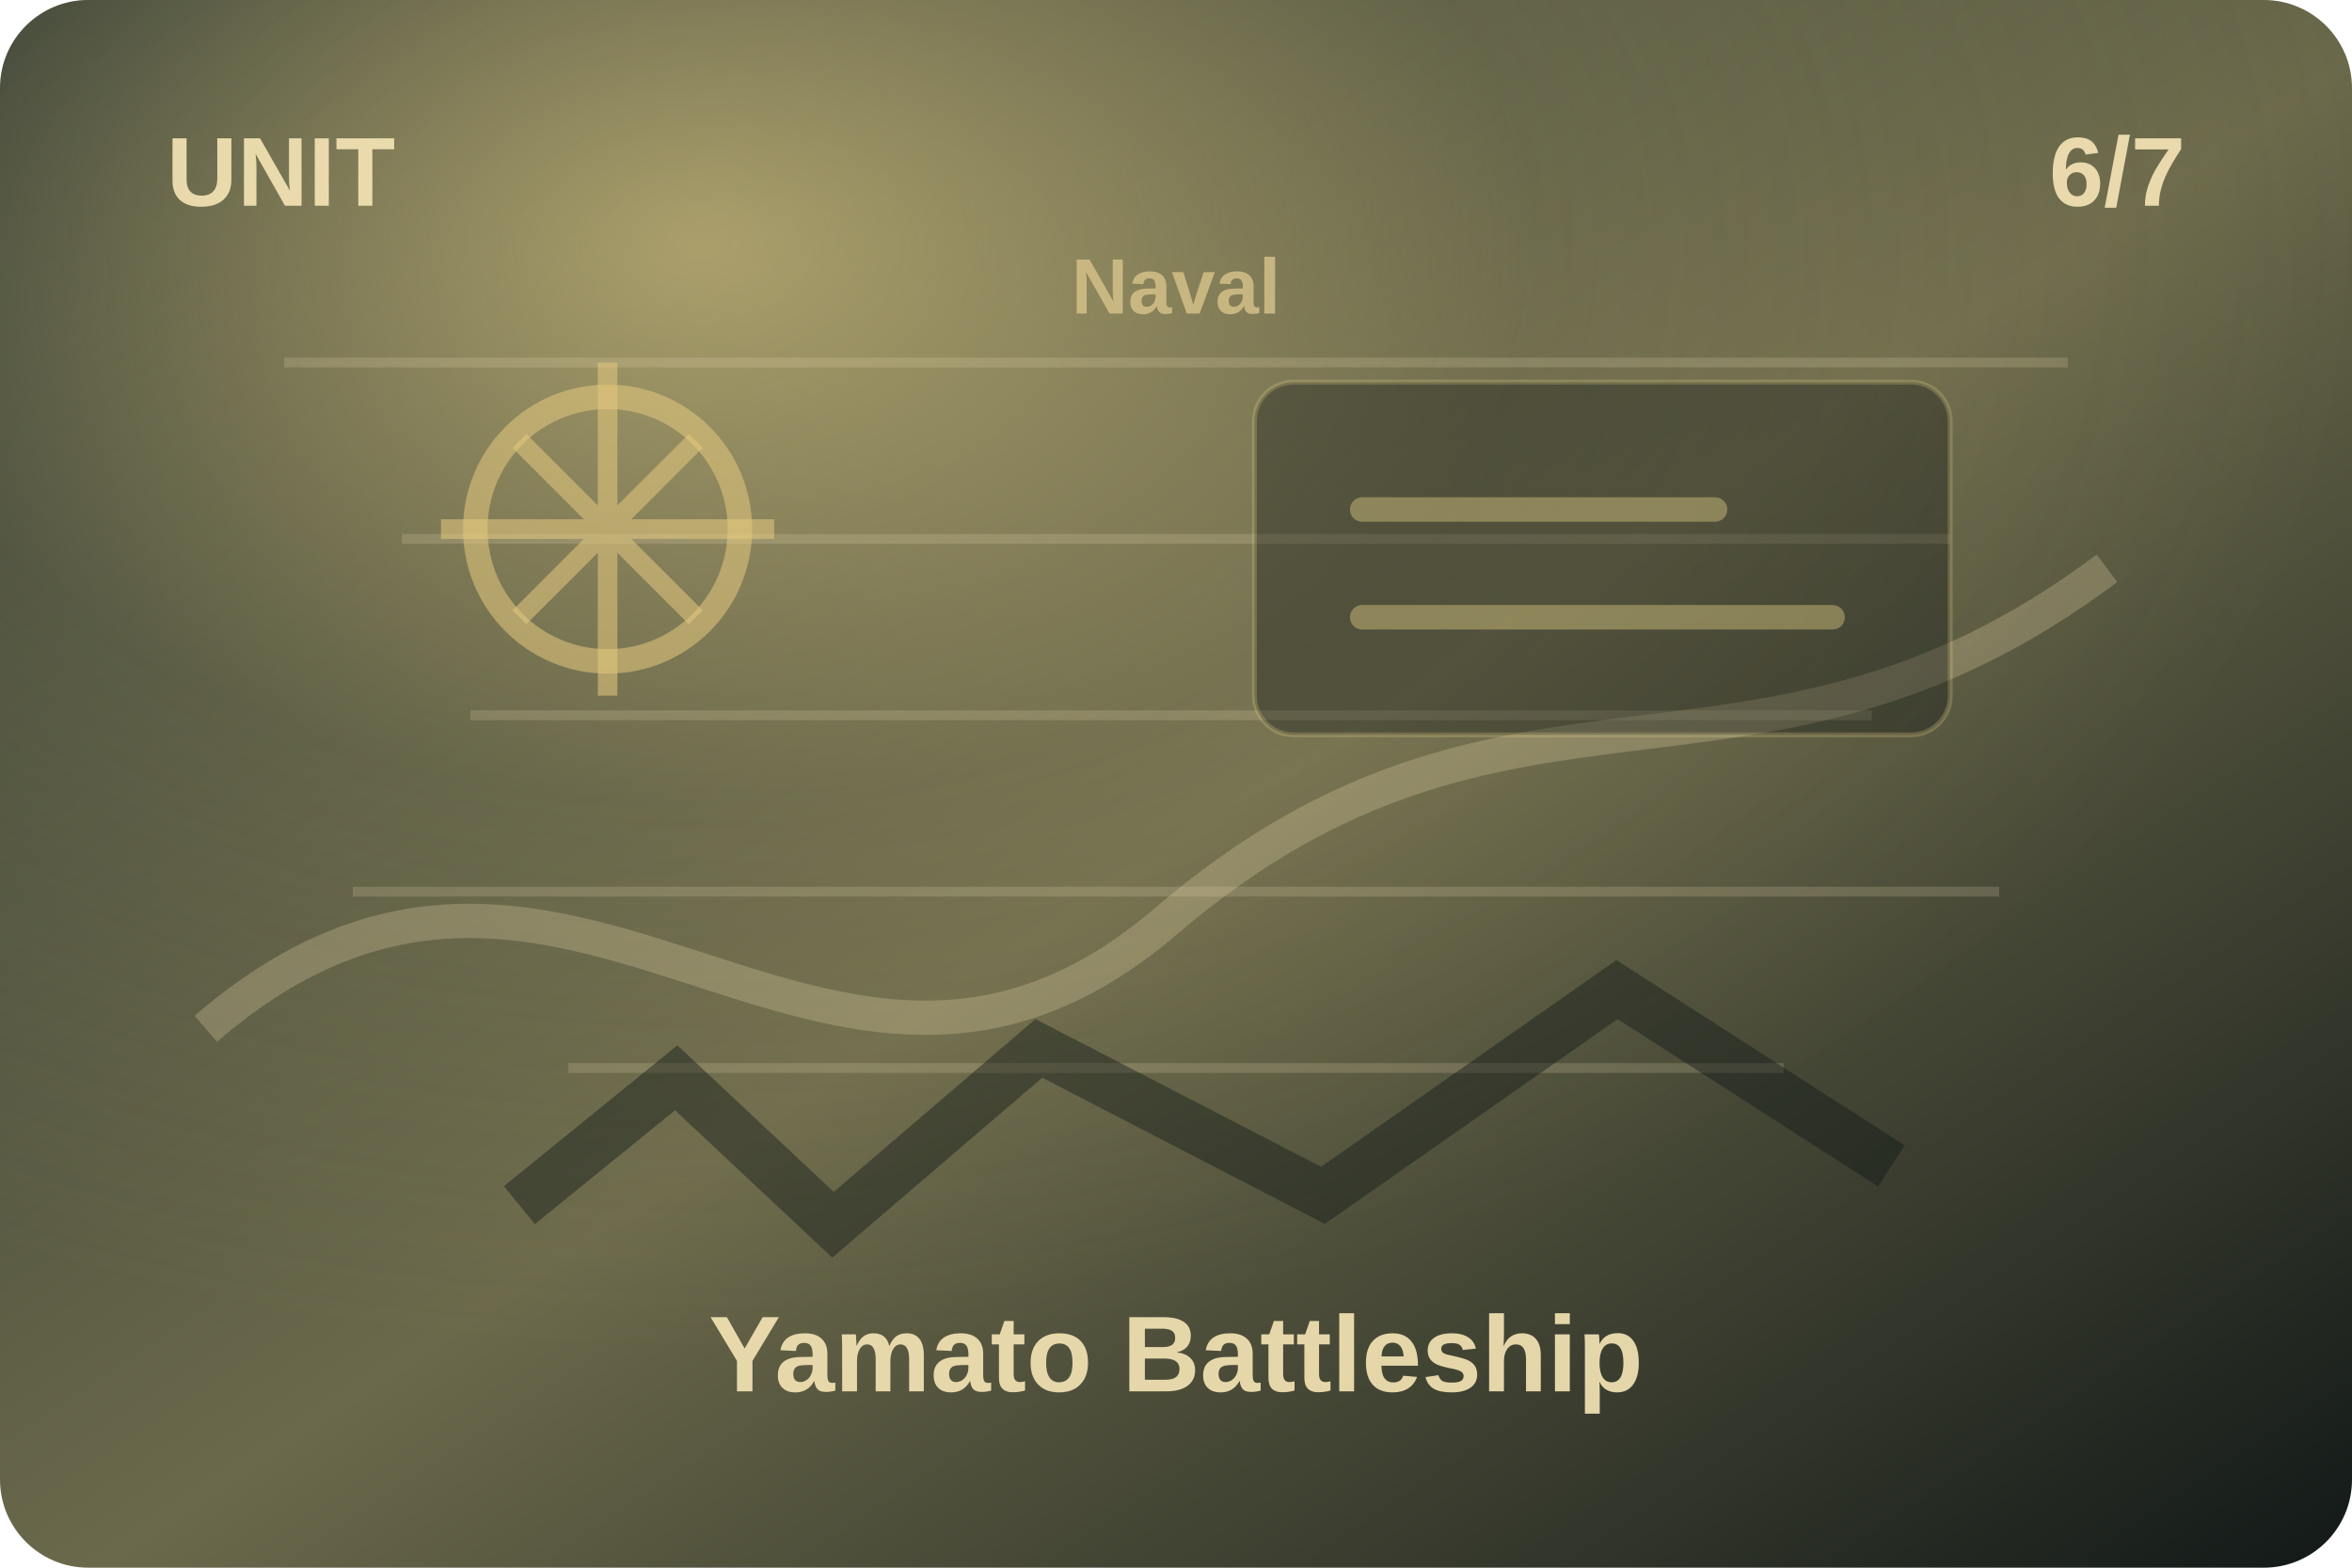
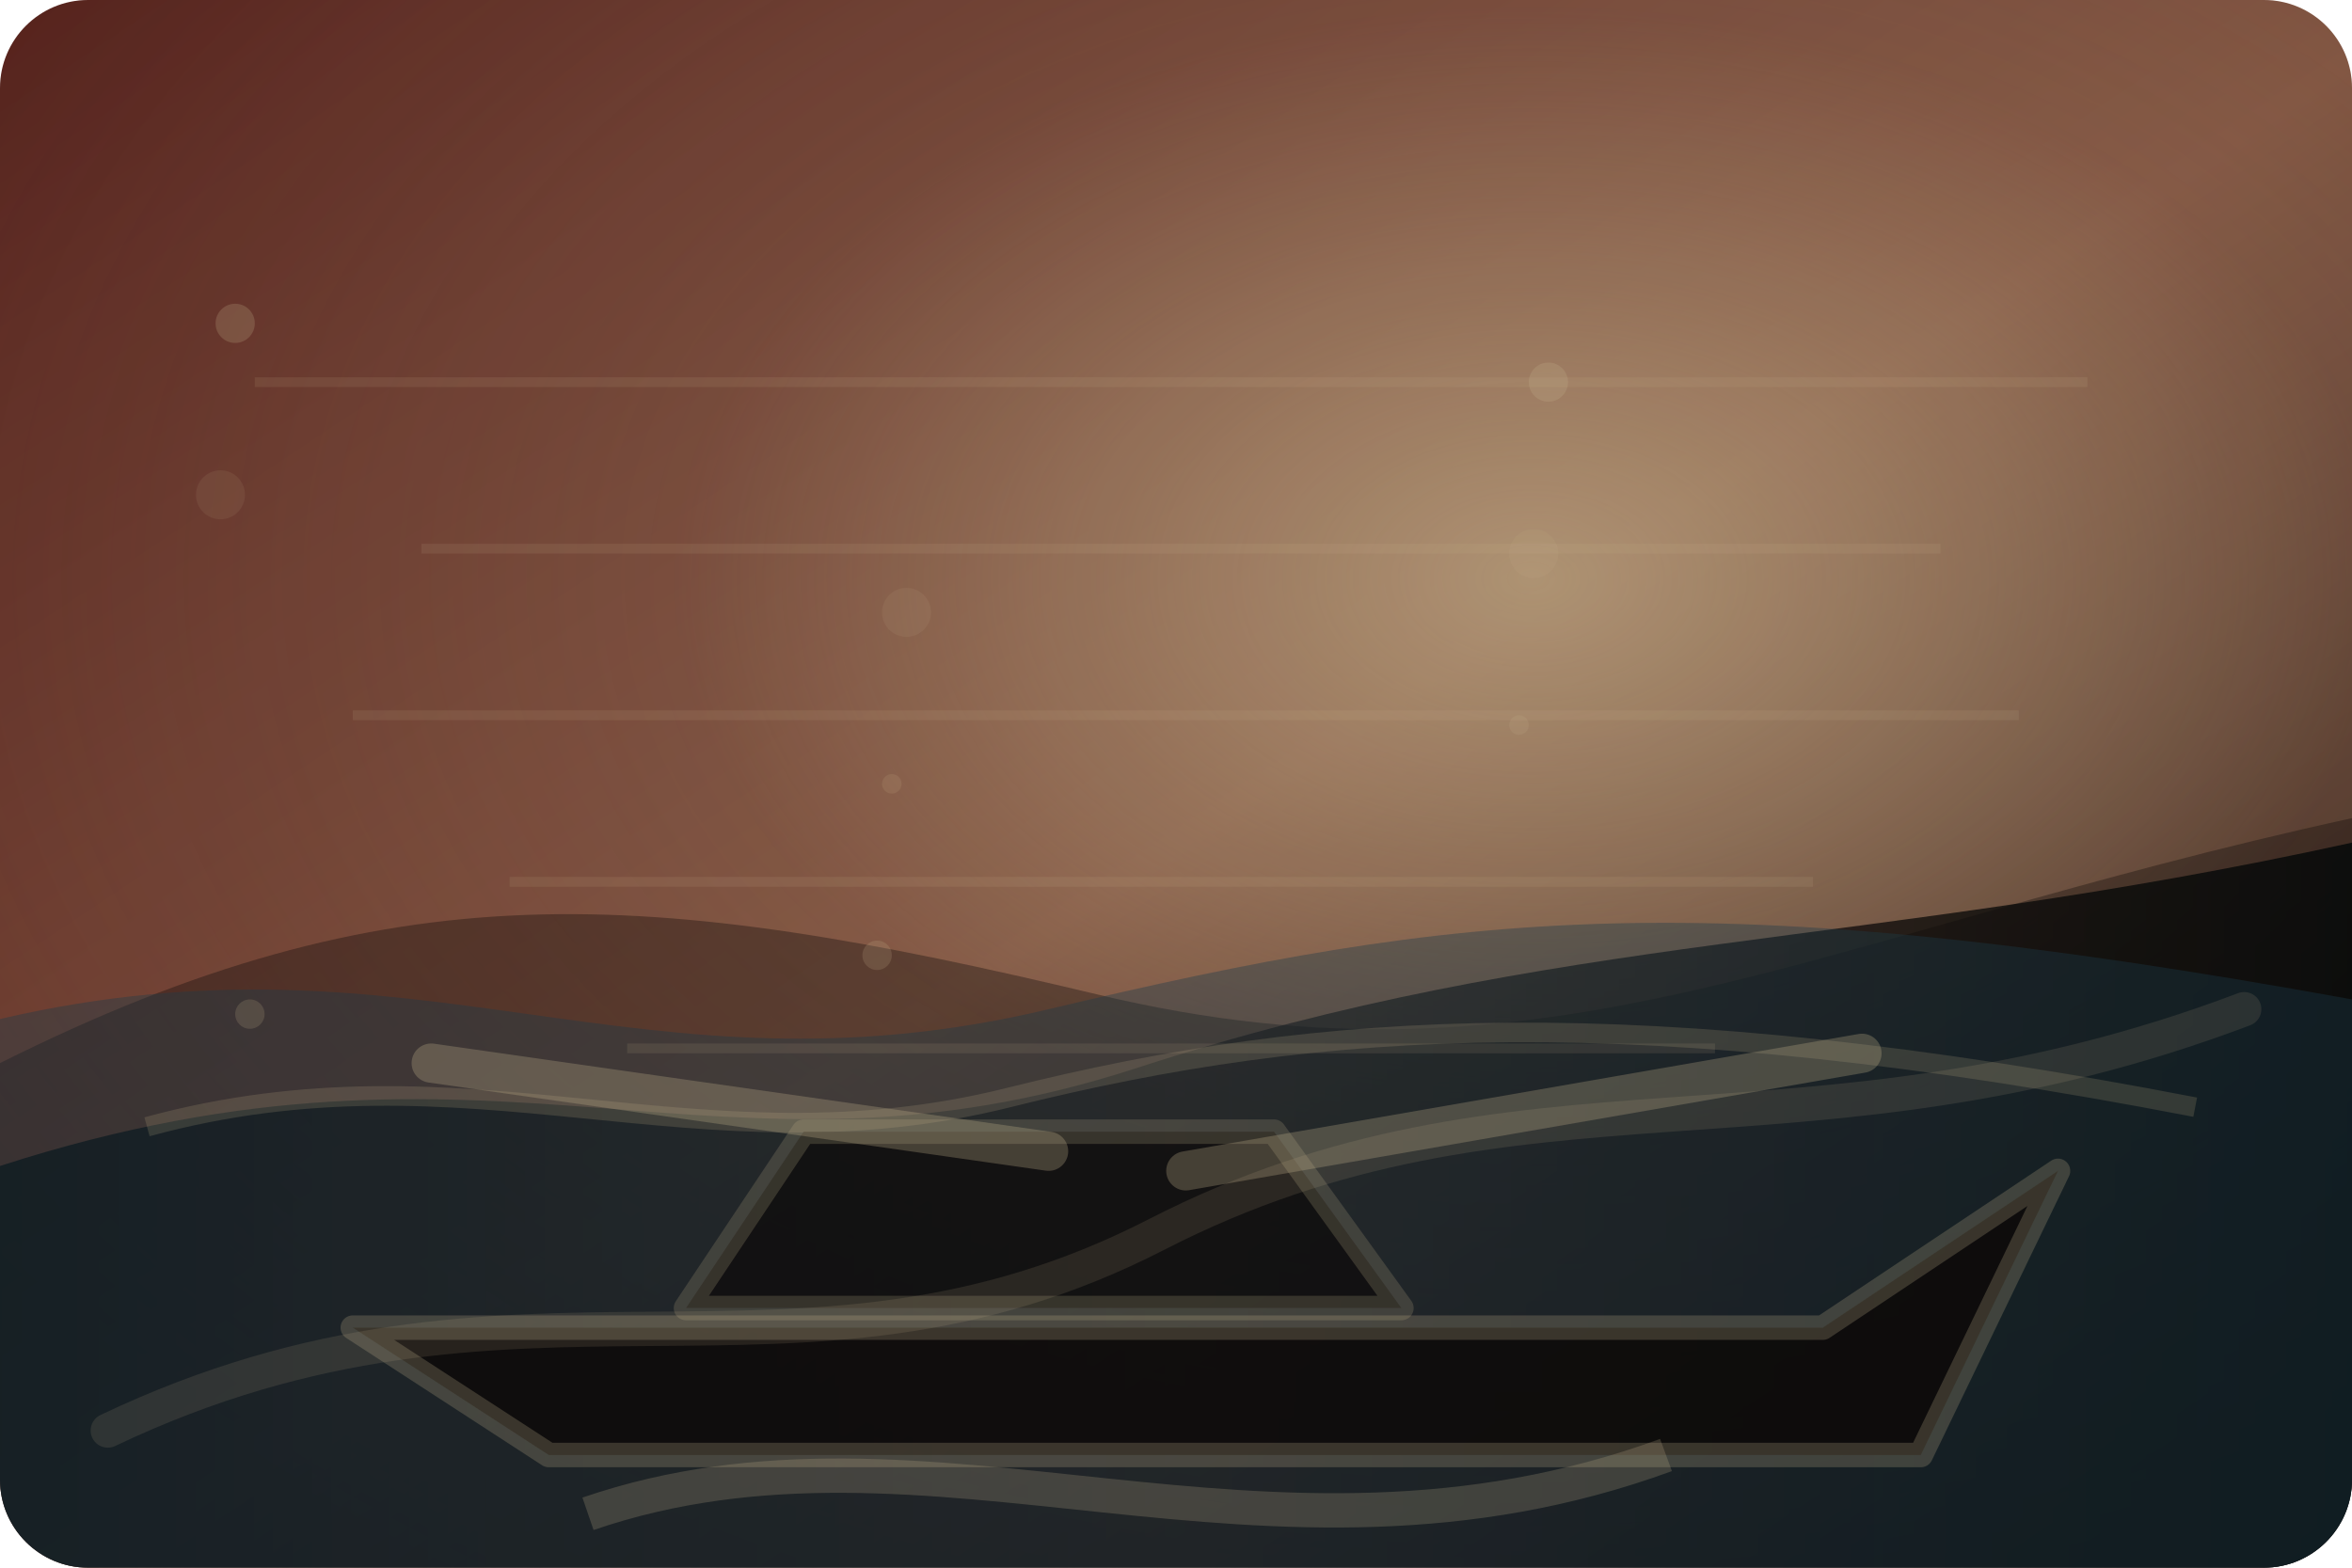
- <svg xmlns="http://www.w3.org/2000/svg" width="480" height="320" viewBox="0 0 480 320" role="img" aria-label="Yamato Battleship placeholder art">
+ <svg xmlns="http://www.w3.org/2000/svg" width="480" height="320" viewBox="0 0 480 320" role="img" aria-label="Yamato Battleship card art">
  <defs>
    <linearGradient id="bg" x1="0" x2="1" y1="0" y2="1">
-       <stop offset="0" stop-color="#26312d" />
-       <stop offset="0.52" stop-color="#6b694b" />
-       <stop offset="1" stop-color="#111817" />
+       <stop offset="0" stop-color="#5a221d" />
+       <stop offset="0.52" stop-color="#83503e" />
+       <stop offset="1" stop-color="#160d0b" />
    </linearGradient>
-     <radialGradient id="lamp" cx="30%" cy="16%" r="70%">
-       <stop offset="0" stop-color="#ead48a" stop-opacity="0.62" />
-       <stop offset="0.5" stop-color="#ead48a" stop-opacity="0.13" />
-       <stop offset="1" stop-color="#ead48a" stop-opacity="0" />
+     <radialGradient id="lamp" cx="65%" cy="37%" r="78%">
+       <stop offset="0" stop-color="#d8c49a" stop-opacity="0.68" />
+       <stop offset="0.46" stop-color="#d8c49a" stop-opacity="0.16" />
+       <stop offset="1" stop-color="#d8c49a" stop-opacity="0" />
    </radialGradient>
+     <linearGradient id="ground" x1="0" x2="1" y1="0" y2="0">
+       <stop offset="0" stop-color="#070a0a" stop-opacity="0.82" />
+       <stop offset="0.5" stop-color="#160d0b" stop-opacity="0.58" />
+       <stop offset="1" stop-color="#070a0a" stop-opacity="0.88" />
+     </linearGradient>
+     <filter id="grain">
+       <feTurbulence baseFrequency="0.72" numOctaves="2" seed="42" type="fractalNoise" />
+       <feColorMatrix type="saturate" values="0" />
+       <feComponentTransfer>
+         <feFuncA type="table" tableValues="0 0.18" />
+       </feComponentTransfer>
+       <feBlend mode="overlay" in2="SourceGraphic" />
+     </filter>
+     <clipPath id="round">
+       <rect width="480" height="320" rx="18" />
+     </clipPath>
  </defs>
-   <rect width="480" height="320" rx="18" fill="url(#bg)" />
-   <rect width="480" height="320" rx="18" fill="url(#lamp)" />
-   <path d="M42 210 C116 146 168 248 238 188 S358 170 430 116" fill="none" stroke="#f0ddb0" stroke-width="7" stroke-opacity="0.26" />
-   <path d="M58 74 H422 M82 110 H398 M96 146 H382 M72 182 H408 M116 218 H364" stroke="#f8e8bd" stroke-width="2" stroke-opacity="0.18" />
-   <path d="M106 246 L138 220 L170 250 L212 214 L270 244 L330 202 L386 238" fill="none" stroke="#101617" stroke-width="10" stroke-opacity="0.42" />
-   <circle cx="124" cy="108" r="27" fill="none" stroke="#e3c87e" stroke-width="5" stroke-opacity="0.55" />
-   <path d="M124 74 V142 M90 108 H158 M106 90 L142 126 M142 90 L106 126" stroke="#e3c87e" stroke-width="4" stroke-opacity="0.55" />
-   <rect x="256" y="78" width="142" height="72" rx="8" fill="#0b1112" fill-opacity="0.34" stroke="#ead48a" stroke-opacity="0.24" />
-   <path d="M278 126 H374 M278 104 H350" stroke="#ead48a" stroke-width="5" stroke-linecap="round" stroke-opacity="0.4" />
-   <text x="240" y="284" text-anchor="middle" font-family="Arial, sans-serif" font-size="22" font-weight="700" fill="#f3e3b4" opacity="0.92">Yamato Battleship</text>
-   <text x="34" y="42" font-family="Arial, sans-serif" font-size="20" font-weight="700" fill="#f3e3b4" opacity="0.92">UNIT</text>
-   <text x="446" y="42" text-anchor="end" font-family="Arial, sans-serif" font-size="20" font-weight="700" fill="#f3e3b4" opacity="0.92">6/7</text>
-   <text x="240" y="64" text-anchor="middle" font-family="Arial, sans-serif" font-size="16" font-weight="700" fill="#d7c28a" opacity="0.82">Naval</text>
+   <g clip-path="url(#round)">
+     <rect width="480" height="320" fill="url(#bg)" />
+     <rect width="480" height="320" fill="url(#lamp)" />
+     <path d="M0 217 C80 177 132 181 224 203 S370 191 480 167 V320 H0 Z" fill="#0d0908" opacity="0.34" />
+     <path d="M0 238 C102 205 146 246 232 218 S380 194 480 172 V320 H0 Z" fill="url(#ground)" />
+     <path d="M0 208 C86 188 130 226 214 206 S348 180 480 204 V320 H0 Z" fill="#1e3f50" opacity="0.38" />
+     <path d="M30 230 C96 212 142 240 206 224 S334 204 448 226" fill="none" stroke="#d8c49a" stroke-width="4" stroke-opacity="0.18" />
+     <path d="M52 78 H426 M86 112 H396 M72 146 H412 M104 180 H370 M128 214 H350" stroke="#d8c49a" stroke-width="2" stroke-opacity="0.12" />
+     <g fill="#0d0908" stroke="#d8c49a" stroke-opacity="0.28" stroke-width="5" stroke-linejoin="round">
+       <path d="M72 271 H372 L420 239 L392 297 H112 Z" opacity="0.84" />
+       <path d="M164 231 H260 L286 267 H140 Z" opacity="0.7" />
+       <path d="M242 239 L380 215 M214 235 L88 217" fill="none" stroke-width="8" stroke-linecap="round" />
+       <path d="M120 309 C190 285 258 327 340 297" fill="none" stroke-width="7" stroke-opacity="0.22" />
+     </g>
+     <circle cx="45" cy="101" r="5" fill="#d8c49a" opacity="0.1" />
+     <circle cx="310" cy="148" r="2" fill="#d8c49a" opacity="0.14" />
+     <circle cx="179" cy="195" r="3" fill="#d8c49a" opacity="0.18" />
+     <circle cx="48" cy="66" r="4" fill="#d8c49a" opacity="0.22" />
+     <circle cx="313" cy="113" r="5" fill="#d8c49a" opacity="0.1" />
+     <circle cx="182" cy="160" r="2" fill="#d8c49a" opacity="0.14" />
+     <circle cx="51" cy="207" r="3" fill="#d8c49a" opacity="0.18" />
+     <circle cx="316" cy="78" r="4" fill="#d8c49a" opacity="0.22" />
+     <circle cx="185" cy="125" r="5" fill="#d8c49a" opacity="0.1" />
+     <rect width="480" height="320" fill="#000" opacity="0.08" filter="url(#grain)" />
+     <path d="M22 292 C106 252 162 290 236 252 S368 240 458 206" fill="none" stroke="#d8c49a" stroke-width="7" stroke-linecap="round" stroke-opacity="0.12" />
+   </g>
</svg>
